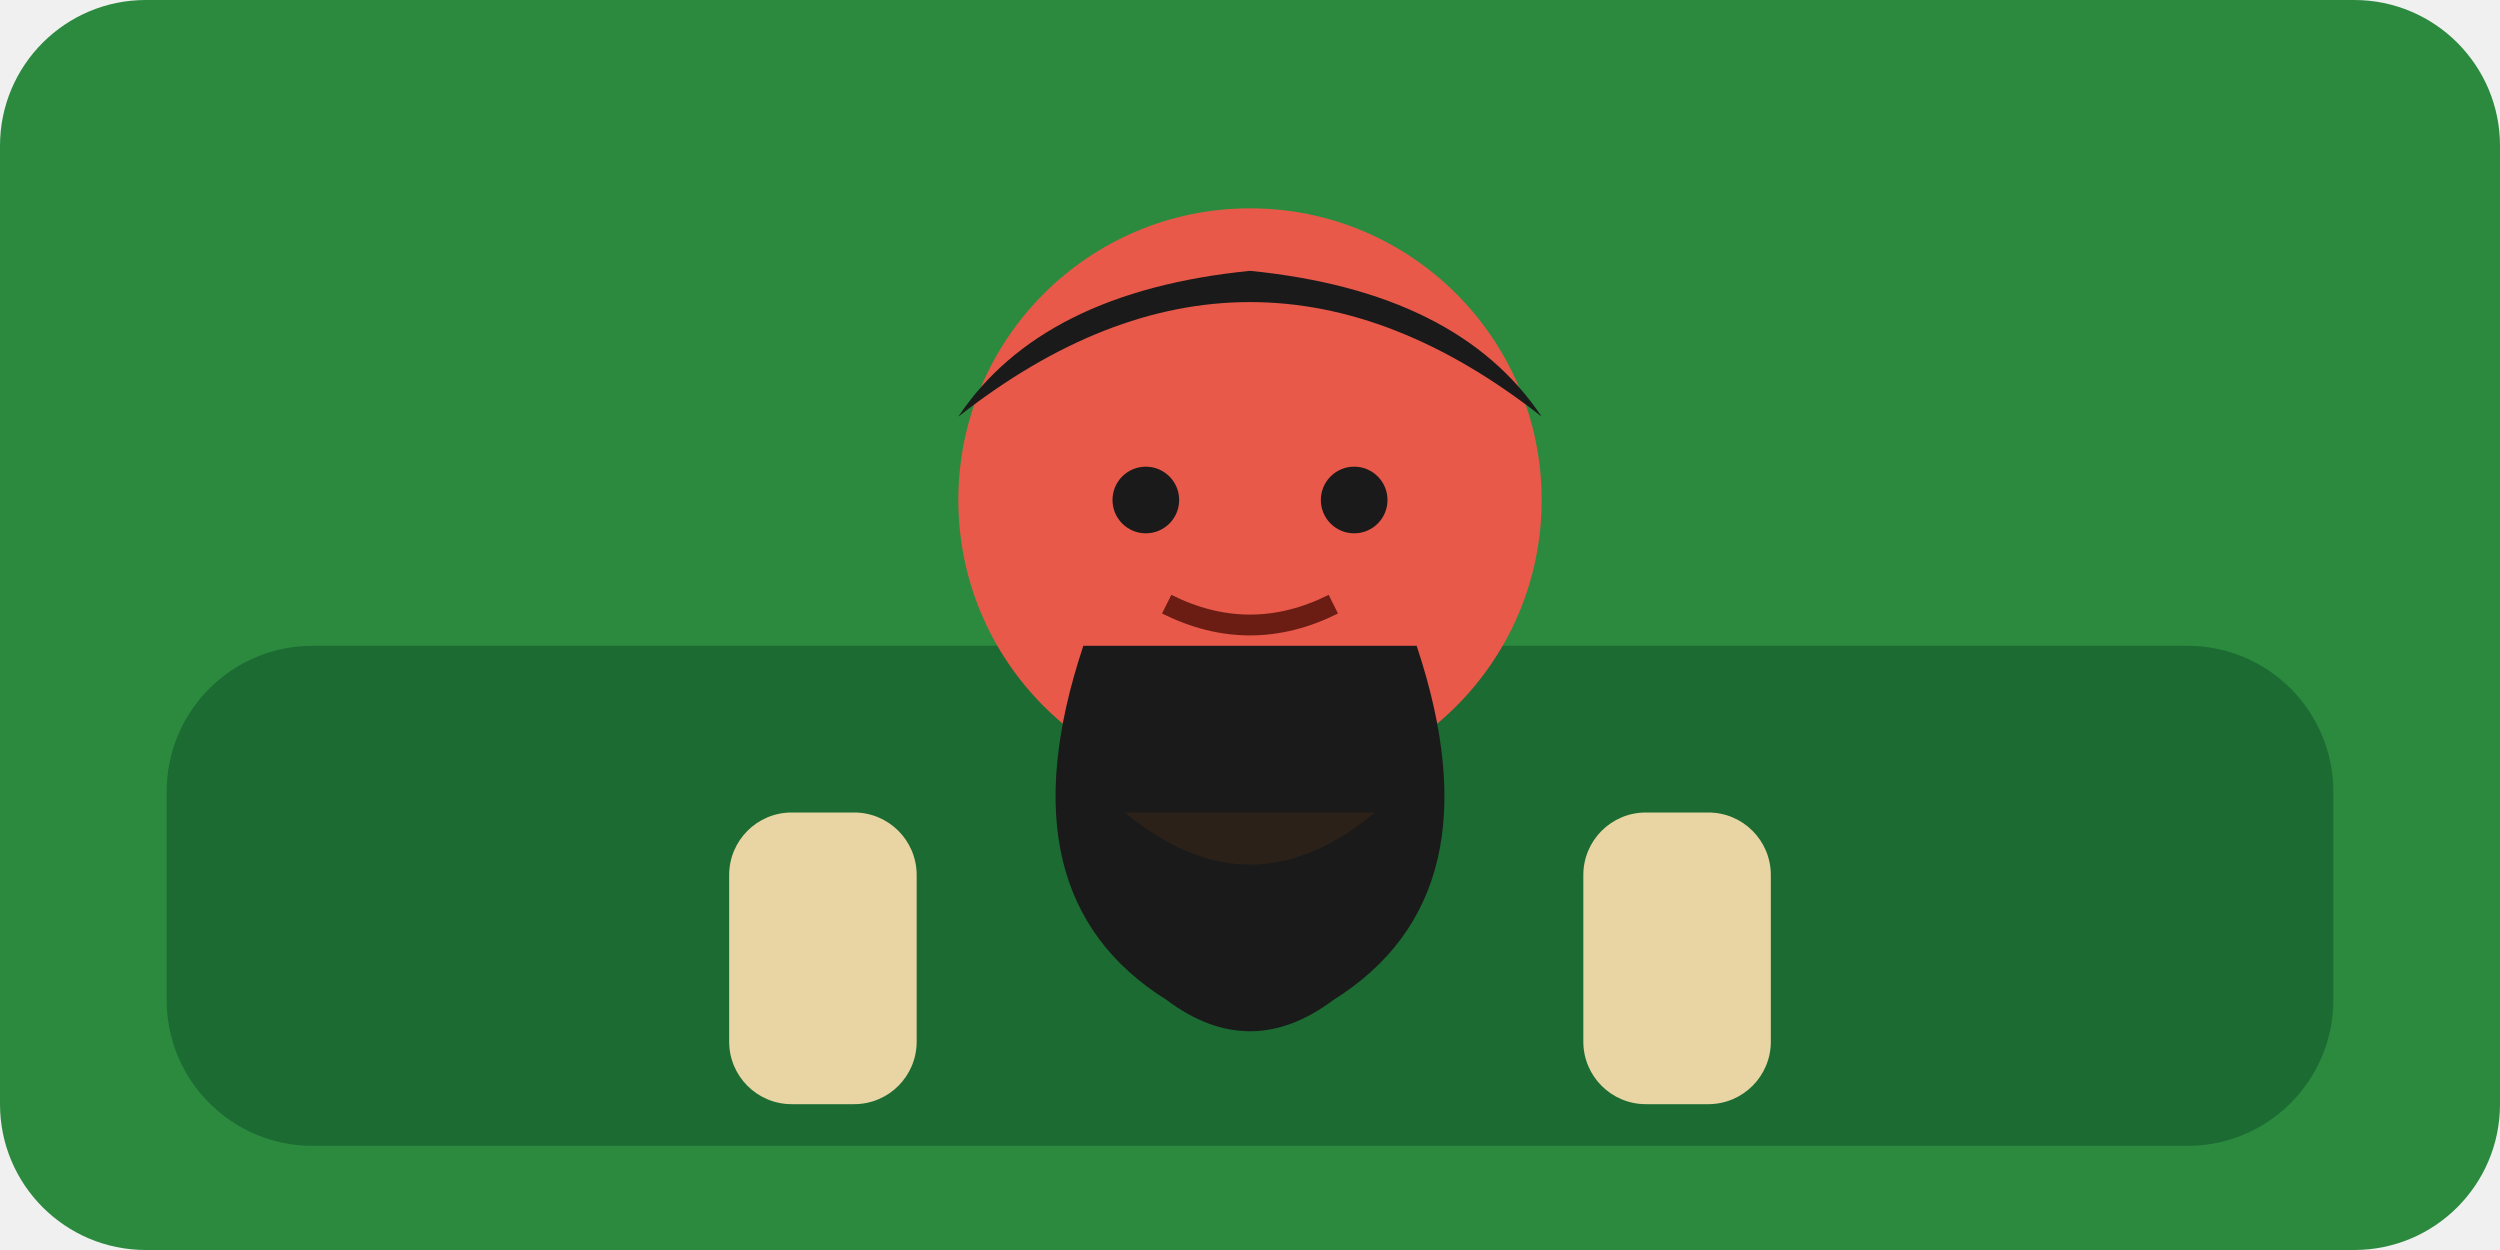
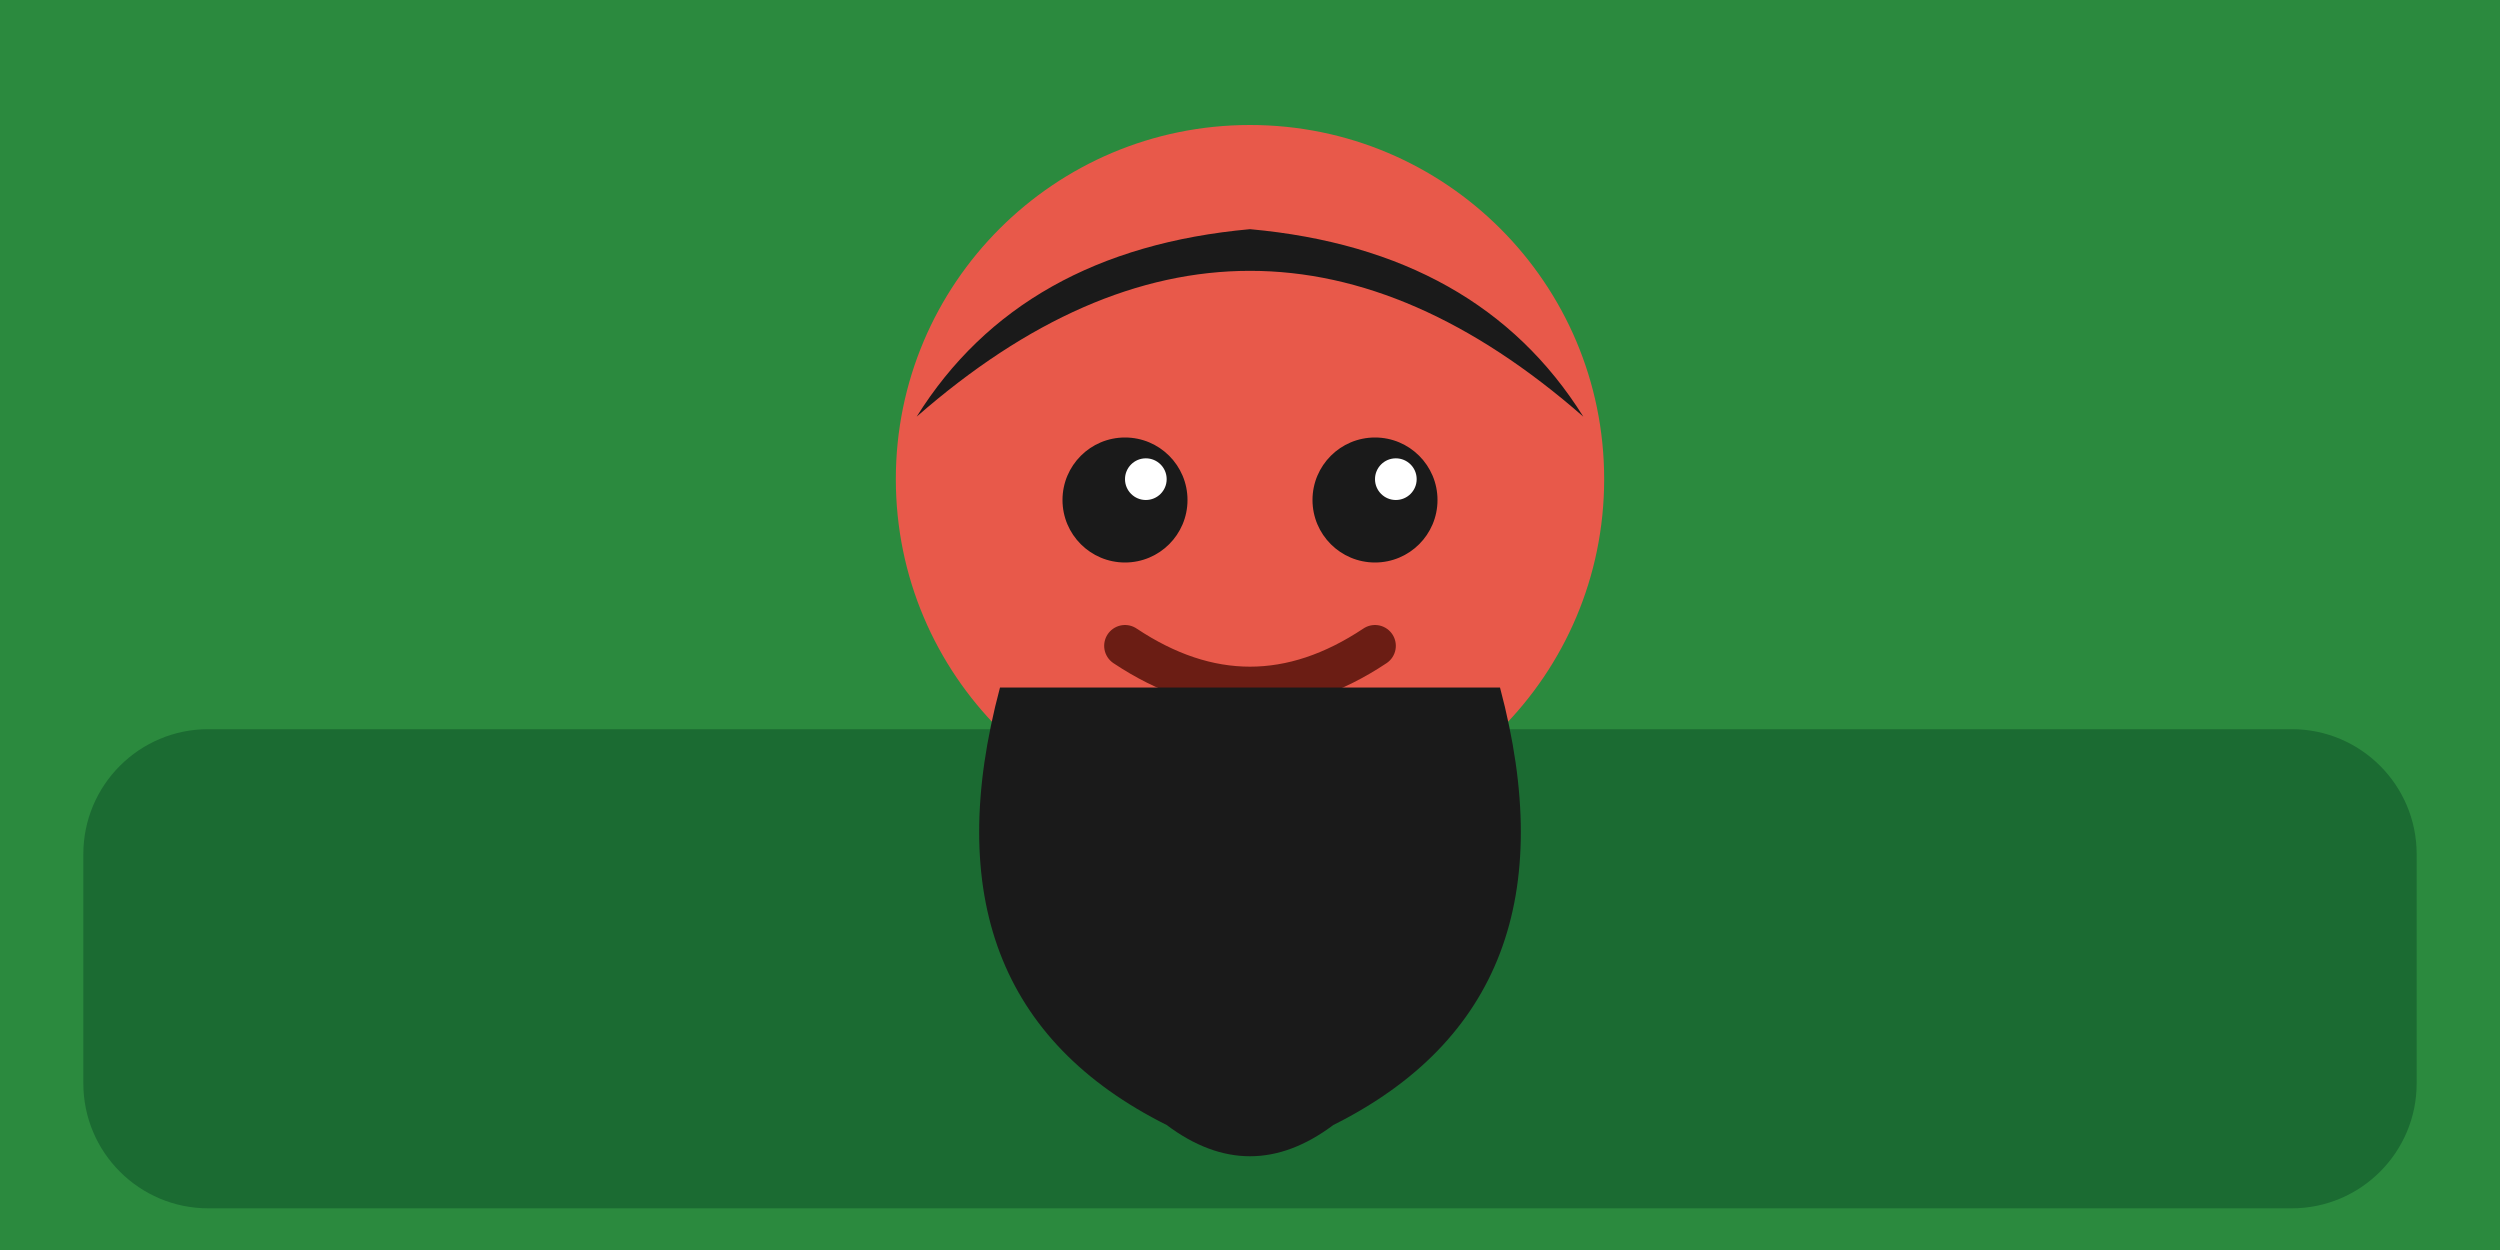
<svg xmlns="http://www.w3.org/2000/svg" viewBox="0 0 240 120">
-   <rect width="240" height="120" rx="14" fill="#2b8a3e" />
-   <rect x="16" y="62" width="208" height="48" rx="14" fill="#1b6b32" />
-   <circle cx="120" cy="48" r="28" fill="#e8594a" />
-   <path d="M92 40 Q120 18 148 40 Q140 28 120 26 Q100 28 92 40Z" fill="#1a1a1a" />
-   <circle cx="110" cy="48" r="3.2" fill="#1a1a1a" />
-   <circle cx="130" cy="48" r="3.2" fill="#1a1a1a" />
-   <path d="M112 58 Q120 62 128 58" fill="none" stroke="#6b1d14" stroke-width="2" />
-   <path d="M104 62 Q96 86 112 96 Q120 102 128 96 Q144 86 136 62" fill="#1a1a1a" />
-   <path d="M108 78 Q120 88 132 78" fill="#2b2118" />
-   <rect x="70" y="78" width="18" height="28" rx="6" fill="#e8d5a3" />
-   <rect x="152" y="78" width="18" height="28" rx="6" fill="#e8d5a3" />
+   <rect width="240" height="120" fill="#2b8a3e" />
+   <rect x="8" y="70" width="224" height="46" rx="12" fill="#1b6b32" />
+   <circle cx="120" cy="46" r="34" fill="#e8594a" />
+   <path d="M88 40 Q120 12 152 40 Q142 24 120 22 Q98 24 88 40Z" fill="#1a1a1a" />
+   <circle cx="108" cy="48" r="6" fill="#1a1a1a" />
+   <circle cx="132" cy="48" r="6" fill="#1a1a1a" />
+   <circle cx="110" cy="46" r="2" fill="#fff" />
+   <circle cx="134" cy="46" r="2" fill="#fff" />
+   <path d="M108 62 Q120 70 132 62" fill="none" stroke="#6b1d14" stroke-width="4" stroke-linecap="round" />
+   <path d="M96 66 Q88 96 112 108 Q120 114 128 108 Q152 96 144 66" fill="#1a1a1a" />
</svg>
